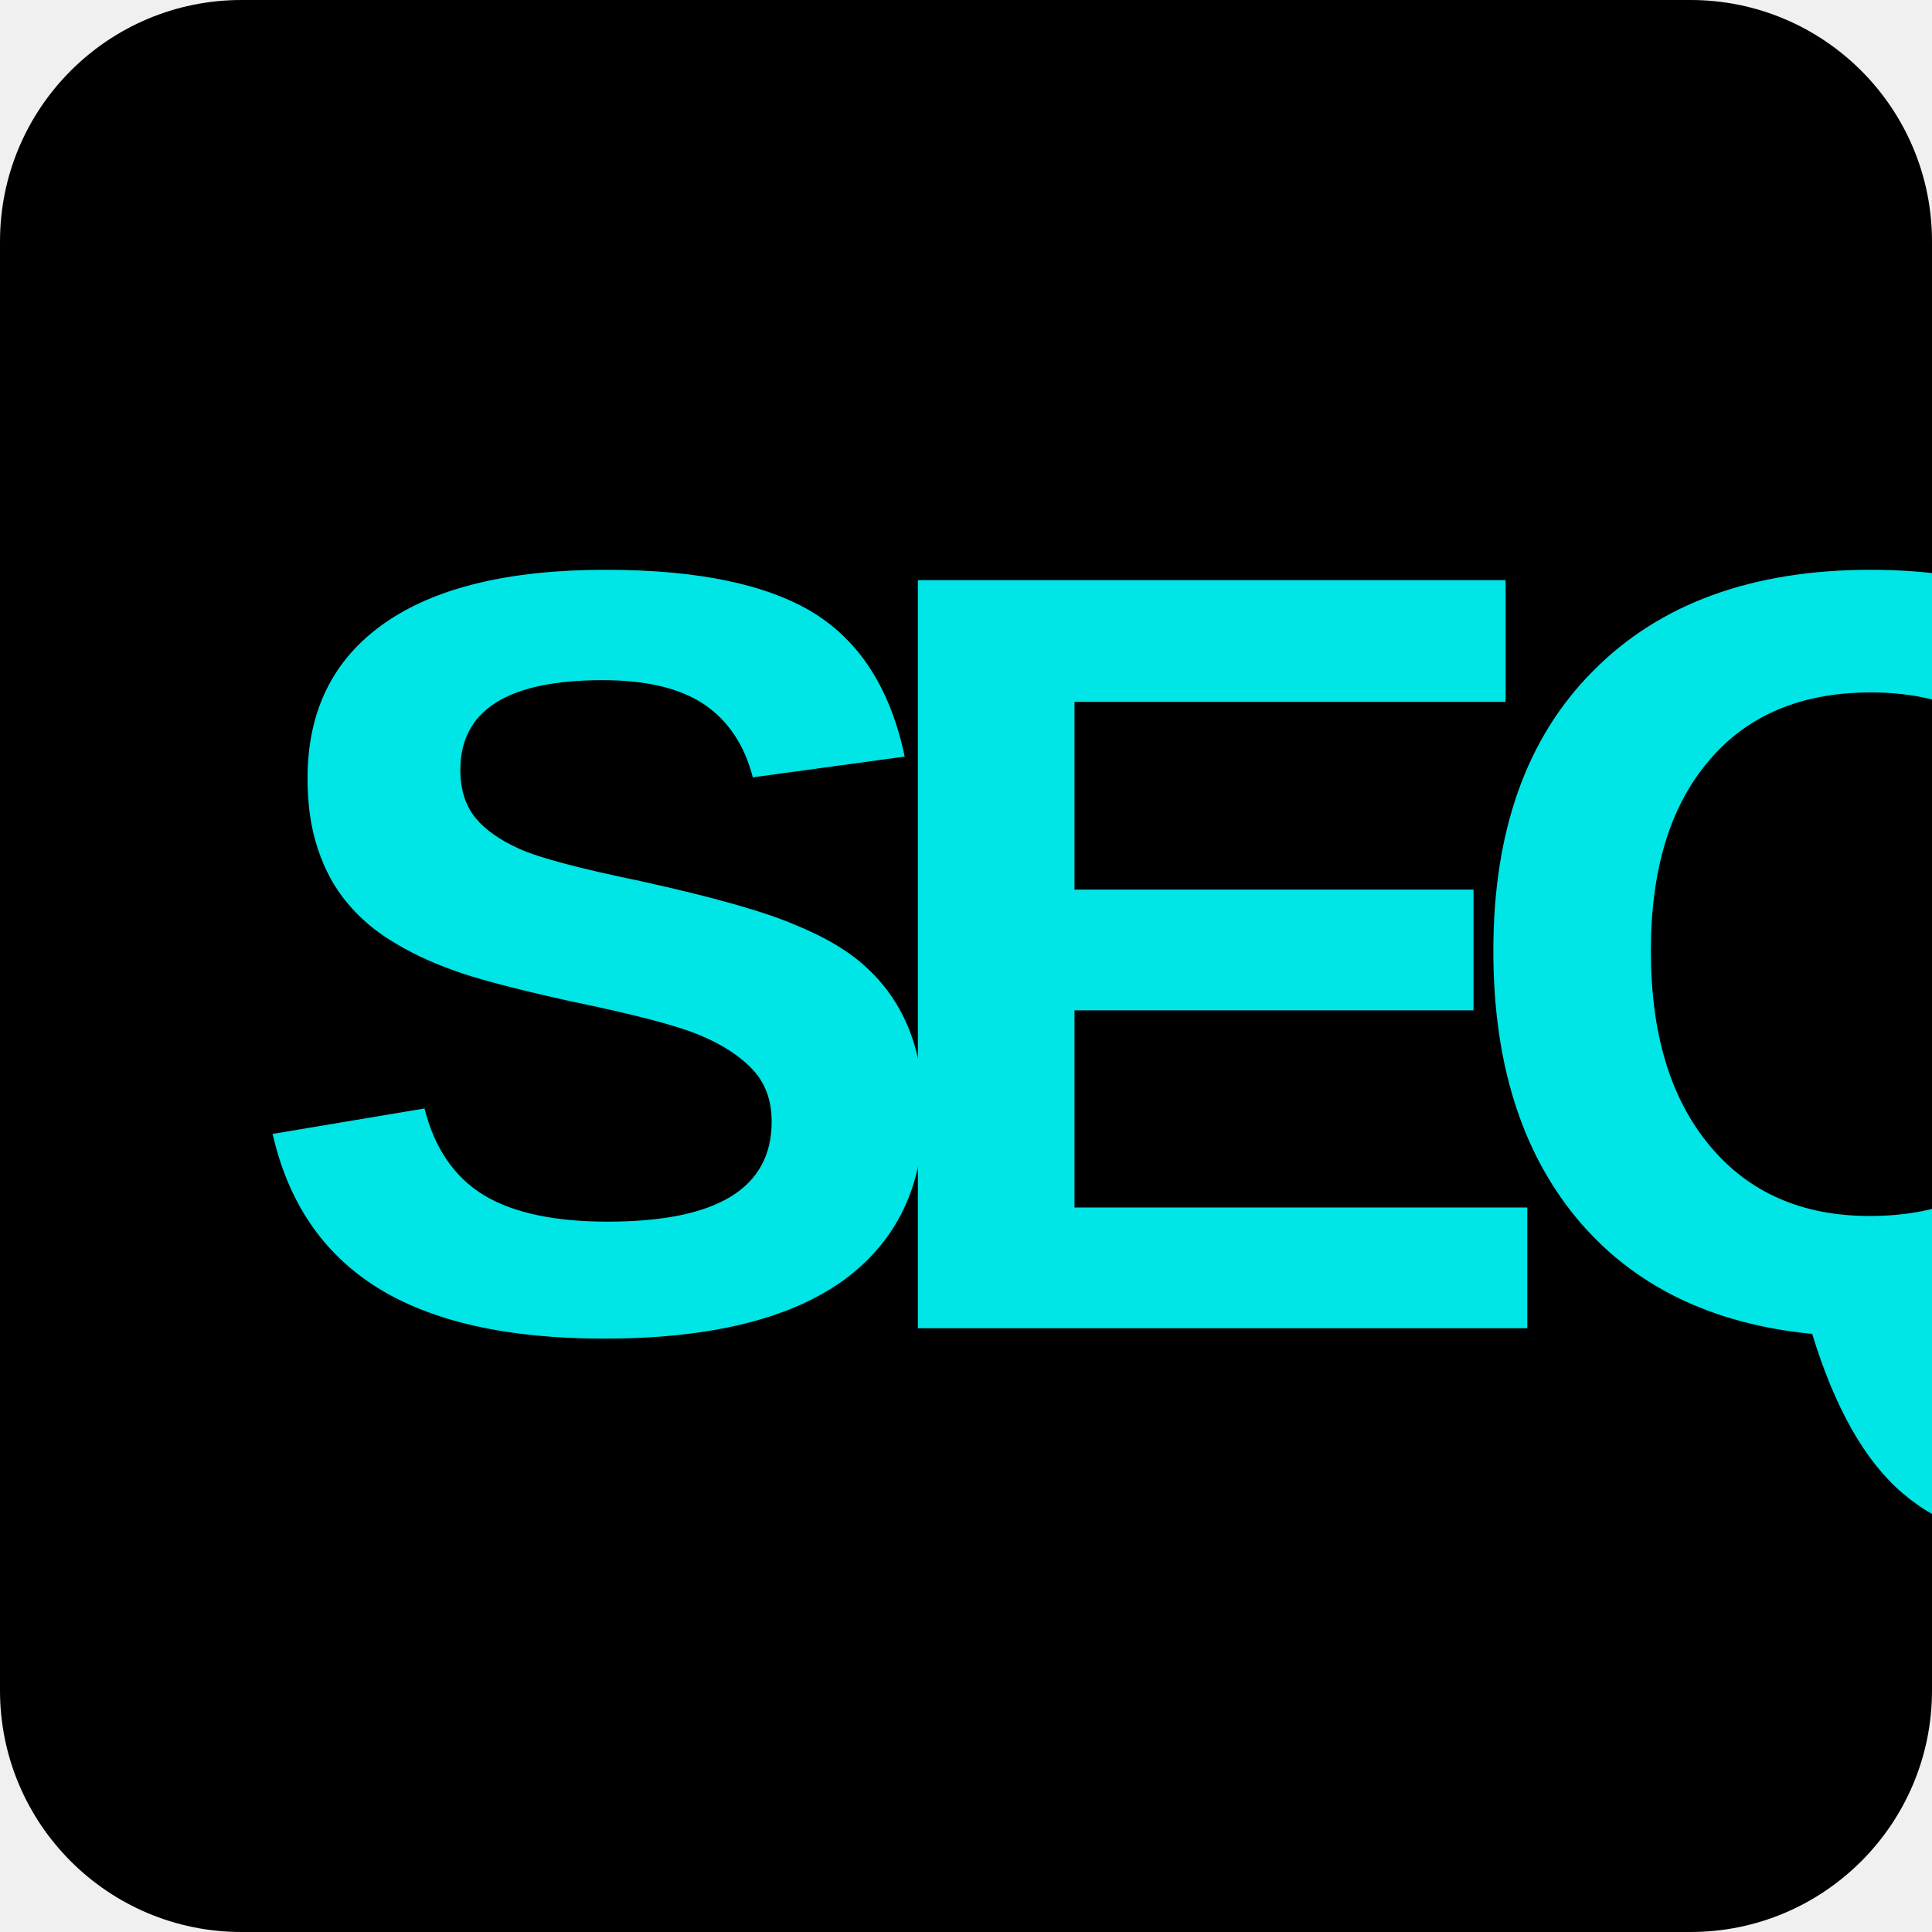
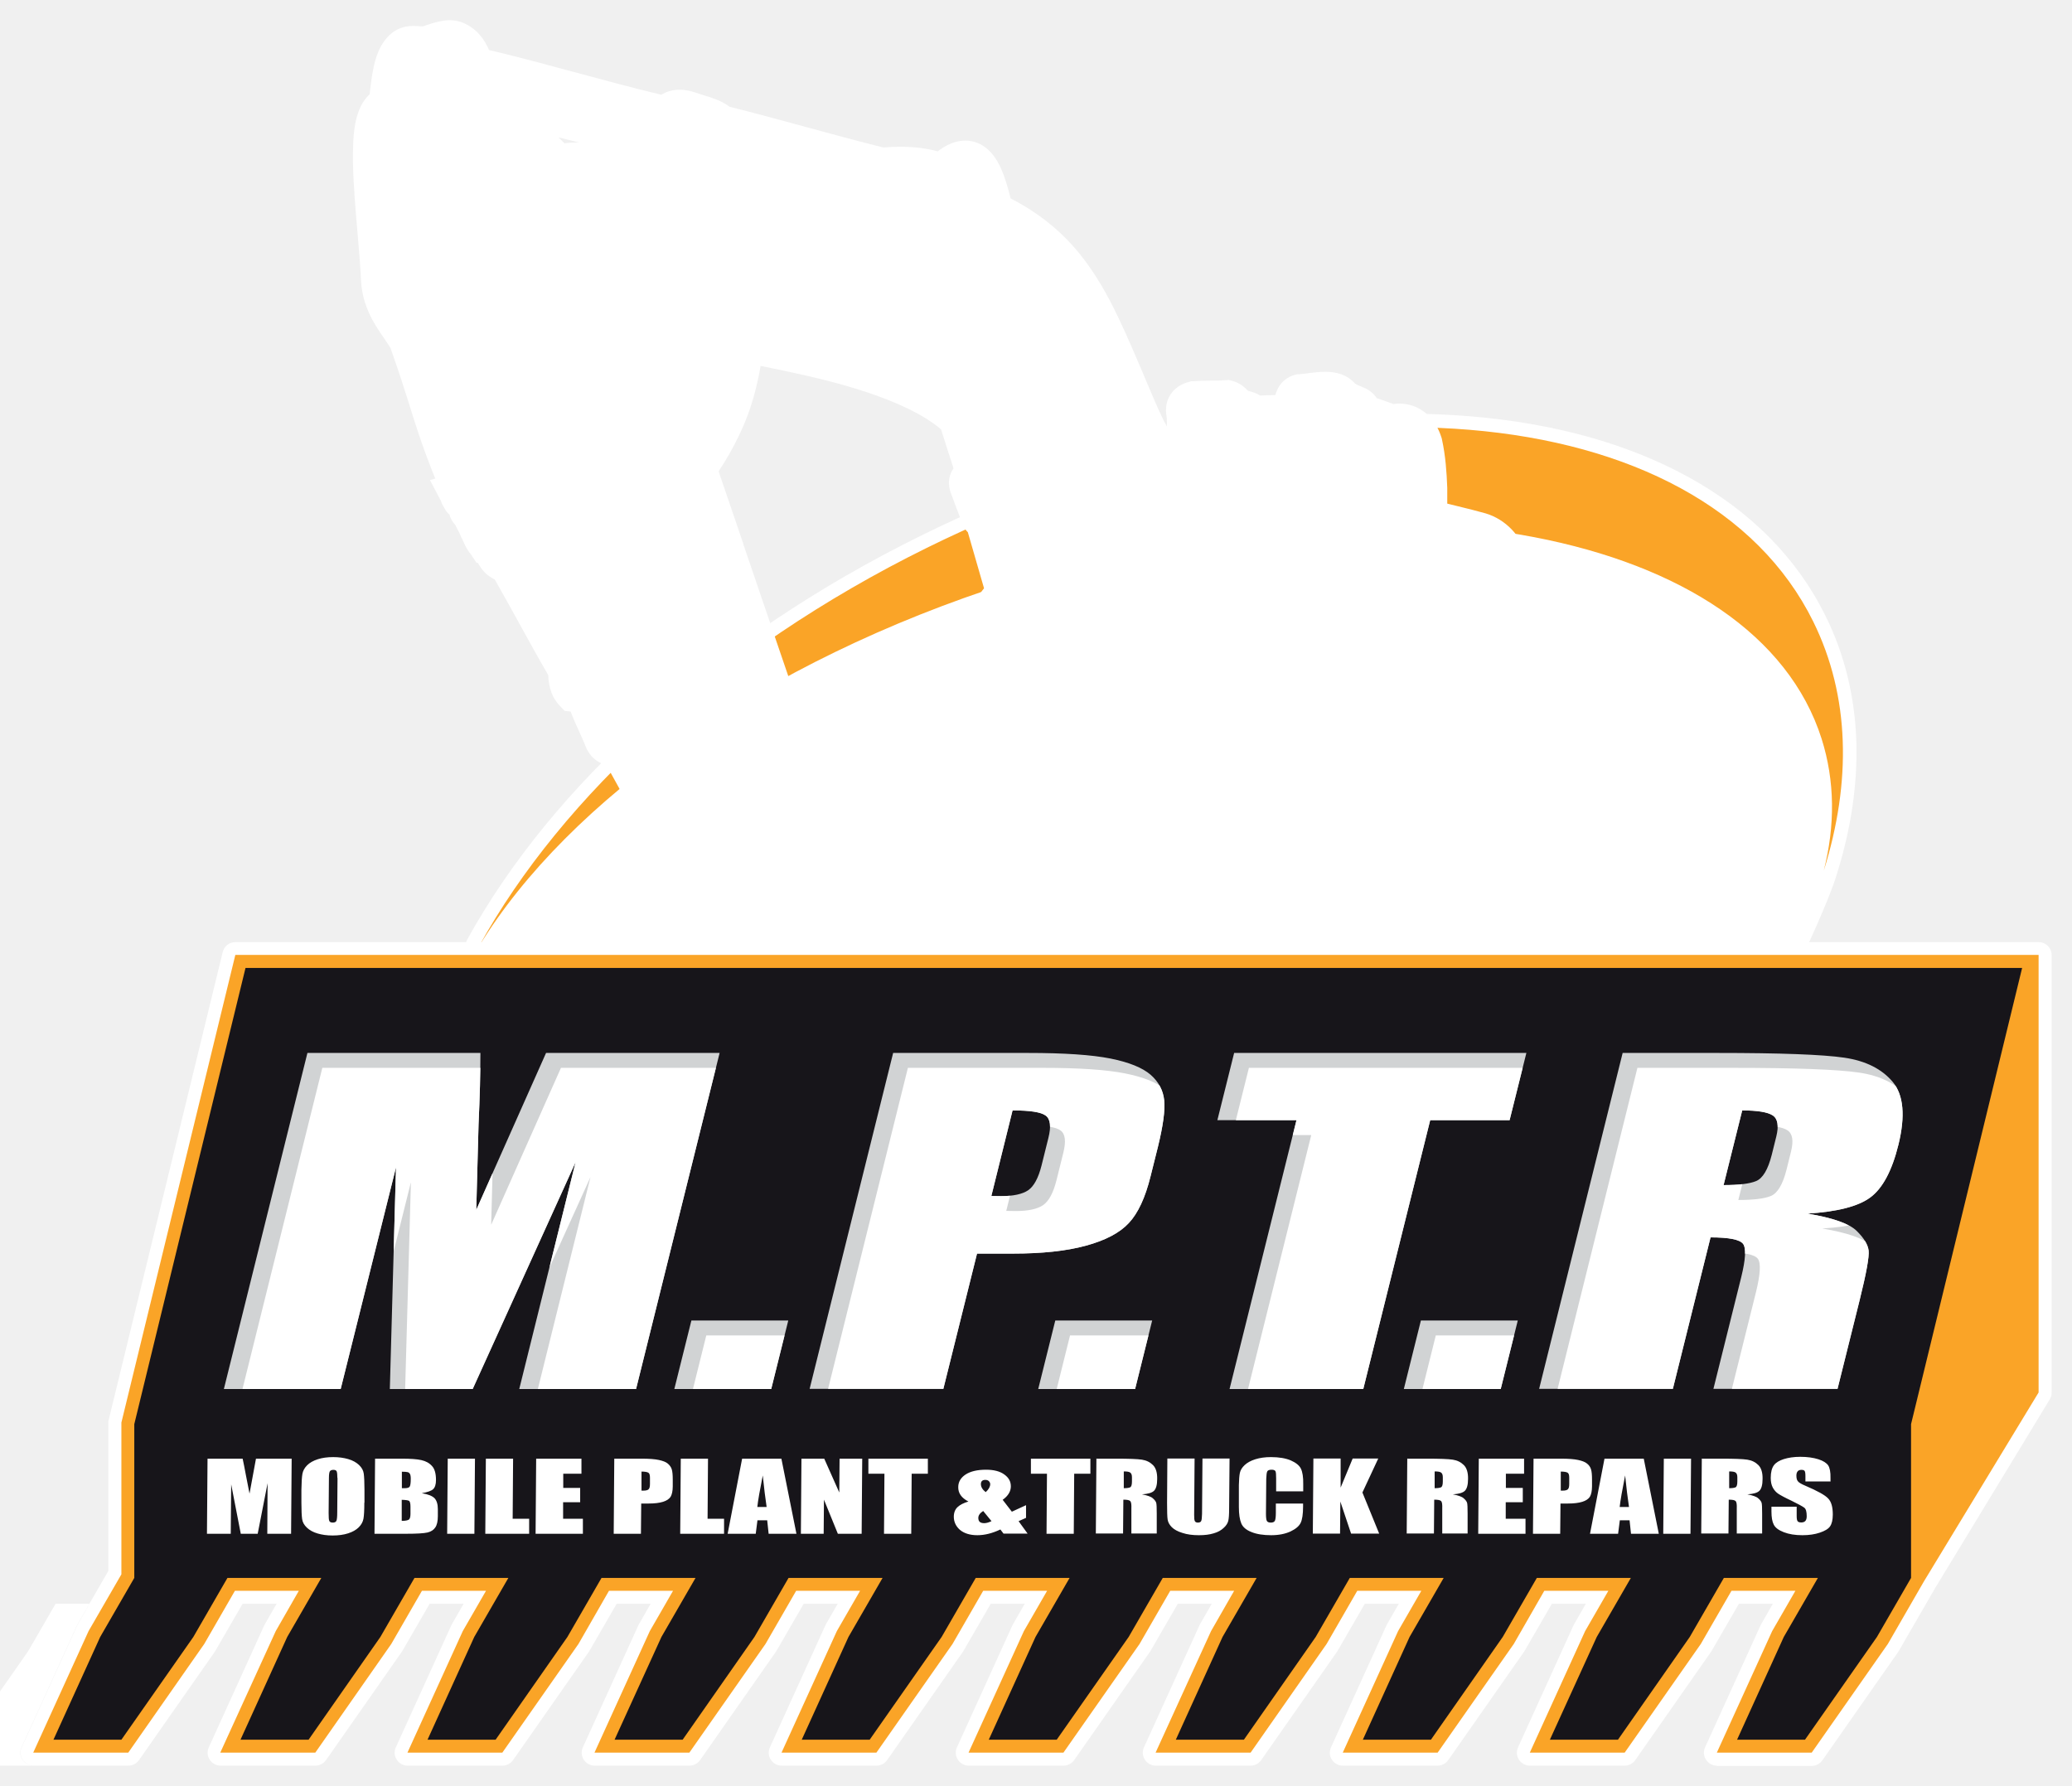
- <svg xmlns="http://www.w3.org/2000/svg" width="32" height="32" viewBox="0 0 32 32">
-   <rect width="32" height="32" rx="4" fill="#000000" />
-   <text x="4" y="22" font-size="18" font-family="Arial, sans-serif" font-weight="bold" fill="#00E5E5">S</text>
-   <text x="14" y="22" font-size="18" font-family="Arial, sans-serif" font-weight="bold" fill="#00E5E5">E</text>
-   <text x="24" y="22" font-size="18" font-family="Arial, sans-serif" font-weight="bold" fill="#00E5E5">Q</text>
+ <svg xmlns="http://www.w3.org/2000/svg" id="Layer_1" data-name="Layer 1" viewBox="0 0 144.57 124.61">
+   <defs>
+     <style>
+       .cls-1 {
+         fill: #c2c3c6;
+       }
+ 
+       .cls-1, .cls-2, .cls-3, .cls-4, .cls-5 {
+         fill-rule: evenodd;
+       }
+ 
+       .cls-6, .cls-2 {
+         fill: #fff;
+       }
+ 
+       .cls-7 {
+         fill: none;
+       }
+ 
+       .cls-3, .cls-8 {
+         fill: #17151a;
+       }
+ 
+       .cls-4 {
+         fill: #e0dede;
+       }
+ 
+       .cls-9 {
+         fill: #d1d3d4;
+       }
+ 
+       .cls-5, .cls-10 {
+         fill: #faa427;
+       }
+ 
+       .cls-11 {
+         clip-path: url(#clippath);
+       }
+     </style>
+     <clipPath id="clippath">
+       <path class="cls-7" d="M50.21,73.47l-5.83,23.45h-8.15l3.93-15.83-7.18,15.83h-5.78l.43-15.47-3.86,15.47h-8.15l5.83-23.45h12.07c0,1.41-.04,3.07-.13,4.99l-.16,5.96,4.87-10.95h12.13ZM55,92.14l-1.19,4.78h-6.76l1.19-4.78h6.76ZM62.33,73.47h9.39c2.54,0,4.46.13,5.76.39,1.3.26,2.23.64,2.8,1.13.56.49.88,1.09.95,1.79.07.7-.08,1.78-.44,3.25l-.51,2.04c-.37,1.5-.88,2.59-1.52,3.27-.64.69-1.64,1.21-3,1.58-1.35.37-3.05.55-5.09.55h-2.5l-2.35,9.44h-9.33l5.83-23.45ZM70.65,77.48l-1.48,5.97c.26,0,.49.01.68.01.86,0,1.49-.14,1.89-.41.4-.28.71-.85.93-1.72l.48-1.93c.2-.8.14-1.32-.19-1.56-.32-.24-1.09-.36-2.3-.36ZM80.39,92.14l-1.19,4.78h-6.76l1.19-4.78h6.76ZM106.5,73.47l-1.17,4.69h-5.54l-4.67,18.76h-9.33l4.67-18.76h-5.52l1.17-4.69h20.38ZM105.9,92.14l-1.19,4.78h-6.76l1.19-4.78h6.76ZM113.23,73.47h6.6c4.4,0,7.35.11,8.85.33,1.5.22,2.63.79,3.39,1.7.75.91.88,2.37.39,4.37-.45,1.83-1.11,3.05-1.96,3.68-.85.63-2.31,1-4.38,1.13,1.77.3,2.91.7,3.42,1.2.51.5.79.96.84,1.38.05.42-.16,1.58-.63,3.47l-1.54,6.18h-8.66l1.94-7.79c.31-1.26.35-2.03.13-2.33-.23-.3-.98-.45-2.27-.45l-2.63,10.57h-9.33l5.83-23.45ZM121.56,77.48l-1.3,5.21c1.05,0,1.81-.09,2.27-.28s.83-.8,1.09-1.83l.32-1.29c.18-.74.1-1.23-.25-1.46s-1.06-.35-2.14-.35Z" />
+     </clipPath>
+   </defs>
+   <g>
+     <path class="cls-2" d="M129.52,51.67c-.11-3.11-.83-6.04-2.15-8.7-2-4.05-5.24-7.32-9.65-9.73-4.2-2.29-9.28-3.7-15.1-4.19-5.77-.48-11.99-.03-18.47,1.35-6.7,1.42-13.39,3.77-19.9,6.98-7.13,3.52-13.55,7.82-19.08,12.79-5.36,4.82-9.58,9.98-12.55,15.35-.02.04-.04.07-.05.11,0,0,0,0,0,0-.15.28-.61,1.29-1.13,2.48h93.66c.66-1.26,2.6-5.5,3.05-7.08,1.02-3.23,1.47-6.38,1.37-9.38Z" />
+     <path class="cls-5" d="M70.46,40.65c26.67-8.48,52.03-3.6,56.64,10.9.93,2.94.95,6.05.15,9.2,1.94-6.18,1.83-12.18-.73-17.37-7.81-15.84-35.51-18.15-61.86-5.15-14.43,7.12-25.47,17.35-31.21,27.75,6.19-10.11,19.76-19.85,37-25.33Z" />
+   </g>
+   <path class="cls-2" d="M67.98,71.5l-.13-.03c-.06-.01-.12-.03-.18-.05-2.49-.21-5.02-.39-7.48-.57-2.61-.19-5.32-.39-7.98-.61h-.15s-.14-.05-.14-.05c-1.11-.31-2.26-1.63-3.98-3.95-.11-.01-.23-.02-.34-.02-.08,0-.15,0-.22,0l-.52.04-.44-.27c-.38-.23-.85-.57-1.17-1.14-.61-1.1-.19-2.26.14-2.94-.05-.69-.03-1.54.3-2.41l-3.37-6.1c-.46-.13-.98-.41-1.34-1.06l-.05-.09-.04-.1c-.15-.37-.31-.74-.49-1.13-.18-.4-.37-.82-.54-1.25l-.02-.05s-.02-.05-.02-.07l-.43-.05-.39-.42c-.1-.11-.19-.23-.27-.35-.21-.32-.34-.69-.42-1.14-.03-.15-.04-.3-.05-.44,0-.04,0-.1-.01-.15-.68-1.17-1.34-2.37-1.98-3.53-.57-1.03-1.16-2.1-1.75-3.14-.23-.11-.44-.25-.63-.42-.25-.24-.42-.5-.55-.74h-.09s-.4-.6-.4-.6c-.06-.06-.11-.13-.16-.21-.18-.26-.29-.51-.38-.71-.04-.1-.08-.18-.12-.25-.05-.1-.09-.2-.13-.3l-.3-.58c-.09-.09-.18-.21-.25-.34-.07-.13-.12-.25-.15-.37-.16-.14-.27-.3-.35-.45-.05-.08-.09-.17-.14-.25-.04-.08-.08-.16-.1-.25l-.77-1.46.37-.11c-.42-1.03-.82-2.09-1.2-3.24-.21-.63-.41-1.26-.6-1.88-.09-.3-.19-.59-.28-.88-.36-1.14-.71-2.16-1.04-3.1-.14-.23-.31-.48-.48-.73-.2-.28-.4-.58-.59-.9-.63-1.05-.94-2.04-.99-3.11-.05-1.07-.15-2.17-.24-3.24-.03-.4-.07-.79-.1-1.18h0c-.13-1.65-.27-3.33-.21-5,.03-.83.11-2.61,1.15-3.55.06-.55.13-1.13.24-1.7.16-.82.45-1.85,1.27-2.54.42-.35.93-.53,1.55-.53.16,0,.3.01.42.02.08,0,.16.01.22.01,0,0,0,0,.01,0,.08-.02.26-.08.37-.12.12-.04.24-.08.34-.11.31-.09.73-.2,1.17-.2.33,0,.63.06.91.17,1.02.42,1.55,1.25,1.83,1.91,2.03.48,4.06,1.03,6.02,1.56,1.96.53,3.99,1.08,6,1.56.38-.23.81-.35,1.27-.35.54,0,1.03.16,1.45.31.06.02.13.04.19.06.08.02.15.05.22.07.51.16,1.08.34,1.64.75,1.8.45,3.6.94,5.35,1.42,1.76.48,3.57.97,5.37,1.42.4-.03.79-.05,1.16-.05.99,0,1.87.11,2.64.32.54-.41,1.18-.75,1.92-.75.14,0,.28.01.42.04.86.16,1.54.77,2.03,1.81.31.67.53,1.43.71,2.18,1.8.93,3.28,2.08,4.51,3.5,1.38,1.6,2.33,3.39,2.99,4.78.68,1.42,1.3,2.89,1.9,4.31.24.57.48,1.13.72,1.69.18.41.37.82.56,1.22l.23.41c0-.25,0-.48-.02-.67-.23-1.15.41-2.15,1.58-2.44l.15-.04h.16c.39-.03.78-.04,1.15-.04.36,0,.7,0,1.03-.03l.27-.02.26.07c.54.15.88.48,1.08.69.26.06.56.16.86.33.3-.02.6-.02.89-.03.05,0,.1,0,.15,0,.28-.98.96-1.31,1.39-1.42l.15-.04h.15c.16-.02.32-.03.47-.05.07,0,.14-.02.22-.03.34-.04.72-.09,1.11-.09.86,0,1.52.25,2,.74l.02.02.04.05s.08.07.35.18c.08.03.15.06.23.1.4.15.73.41.95.75.14.05.28.1.43.15.25.09.49.17.74.26.13-.02.27-.03.41-.03.34,0,.68.06,1,.18.89.33,1.58,1.09,1.92,2.14l.03.09.02.09c.25,1.14.33,2.3.37,3.39v.03s0,.06,0,.06c0,.33,0,.67,0,1,.25.06.51.13.77.19.62.15,1.26.31,1.9.49,1.39.41,2.52,1.58,2.87,3l.08.31-.05.32c-.04.25-.02.59,0,.95,0,.14.02.28.03.42.94.62,1.82,1.51,2.34,2.39.67,1.12.86,2.33.58,3.49-.04.62-.01,1.26.02,1.95.03.63.06,1.28.03,1.94.07.14.16.33.22.57l.02.07.02.1c.09.6.19,2.12-.69,3.14-.18.21-.4.39-.64.52v.4c.3.19.62.4.92.67.94.87,1.22,2.04,1.36,2.95.14.92.21,1.95.21,3.06.01,3.62-.67,5.4-2.22,5.79l-.07.02-.1.02c-2.13.29-4.29.69-6.38,1.06-2.98.54-6.05,1.1-9.15,1.4-.88.08-1.72.13-2.56.13h0c-1.52,0-3.05-.14-4.69-.42l-.61-.11-.38-.49c-.21-.27-.47-.69-.67-1.16-.28-.21-.49-.51-.6-.86l-.02-.06-.02-.07c-.04-.17-.06-.33-.06-.47-.82.19-1.62.32-2.29.42-1.5.22-3.01.36-4.31.47-.45.04-.9.08-1.36.12-1.08.09-2.18.18-3.27.3-.8,1.73-2.07,2.91-3.58,3.29l-.27.07-.44-.04ZM51.87,37.99c1.53,4.48,3.09,9.09,4.66,13.66l.76-2.88.27-1.02h2.87s1.13-.02,1.13-.02l.03.14.2-.03c.39-.06.72-.09,1.03-.09.33,0,.66.03.98.1h.06c.08-.22.21-.45.39-.66.14-.16.3-.28.45-.38.01-.04.03-.08.04-.13,0-.28.04-.63.17-.98.29-.75.93-1.21,1.74-1.25.23-.03.46-.05.67-.05.16-1.32.62-2.48,1.34-3.35-.17-.59-.93-3.2-1.13-3.91-.15-.15-.25-.31-.32-.45l-.06-.12-.04-.12c-.12-.35-.26-.7-.39-1.04-.13-.35-.27-.72-.4-1.08l-.02-.06-.03-.1c-.13-.54-.04-1.07.26-1.49-.13-.39-.25-.79-.38-1.18-.16-.51-.33-1.02-.49-1.54-2.58-2.21-7.98-3.43-9.8-3.84-.96-.22-1.92-.41-2.79-.59-.12.72-.29,1.48-.54,2.35-.46,1.61-1.3,3.36-2.39,5.01.58,1.69,1.15,3.38,1.73,5.07ZM38.96,9.58c.14.14.29.28.43.42.35-.05.69-.06,1.01-.06-.23-.06-1.2-.29-1.45-.36Z" />
+   <g>
+     <path class="cls-6" d="M119.79,123.2c-.31,0-.59-.16-.76-.42-.17-.26-.19-.58-.06-.86l3.86-8.49s.03-.05.04-.08l.83-1.45h-2.37l-1.88,3.25s-.03.04-.04.07l-5.31,7.59c-.17.24-.45.39-.74.39h-6.62c-.31,0-.59-.16-.76-.42-.17-.26-.19-.58-.06-.86l3.86-8.49s.03-.05.04-.08l.83-1.45h-2.37l-1.88,3.25s-.03.04-.04.07l-5.31,7.59c-.17.24-.45.39-.74.39h-6.62c-.31,0-.59-.16-.76-.42-.17-.26-.19-.58-.06-.86l3.86-8.49s.03-.05.04-.08l.83-1.45h-2.37l-1.88,3.25s-.03.04-.04.07l-5.31,7.59c-.17.24-.45.39-.74.39h-6.62c-.31,0-.59-.16-.76-.42-.17-.26-.19-.58-.06-.86l3.86-8.49s.03-.05.04-.08l.83-1.45h-2.37l-1.88,3.25s-.03.04-.04.07l-5.31,7.59c-.17.24-.45.39-.74.39h-6.62c-.31,0-.59-.16-.76-.42-.17-.26-.19-.58-.06-.86l3.86-8.49s.03-.05.04-.08l.83-1.45h-2.37l-1.88,3.25s-.03.04-.04.07l-5.31,7.59c-.17.24-.45.39-.74.39h-6.62c-.31,0-.59-.16-.76-.42-.17-.26-.19-.58-.06-.86l3.86-8.49s.03-.05.04-.08l.83-1.45h-2.37l-1.88,3.25s-.03.04-.04.07l-5.31,7.59c-.17.24-.45.39-.74.39h-6.62c-.31,0-.59-.16-.76-.42-.17-.26-.19-.58-.06-.86l3.86-8.49s.03-.05.04-.08l.83-1.45h-2.37l-1.88,3.25s-.03.04-.04.07l-5.31,7.59c-.17.24-.45.39-.74.39h-6.62c-.31,0-.59-.16-.76-.42-.17-.26-.19-.58-.06-.86l3.86-8.49s.03-.05.04-.08l.83-1.45h-2.37l-1.88,3.25s-.03.04-.04.07l-5.31,7.59c-.17.24-.45.39-.74.39h-6.62c-.31,0-.59-.16-.76-.42-.17-.26-.19-.58-.06-.86l3.86-8.49s.03-.05.04-.08l.83-1.45h-2.37l-1.88,3.25s-.03.04-.04.07l-5.31,7.59c-.17.24-.45.39-.74.39h-6.62c-.31,0-.59-.16-.76-.42-.17-.26-.19-.58-.06-.86l3.86-8.49s.03-.05.04-.08l.83-1.45h-2.37l-1.88,3.25s-.03.04-.04.07l-5.31,7.59c-.17.24-.45.39-.74.39H2.32c-.31,0-.59-.16-.76-.42-.17-.26-.19-.58-.06-.86l3.86-8.49s.03-.05.04-.08l2.16-3.74v-10.35c0-.07,0-.14.03-.21l7.95-32.62c.1-.41.46-.69.88-.69h125.83c.5,0,.9.41.9.9v30.53c0,.17-.05.33-.13.47l-8,13.17-2.52,4.36s-.03.04-.04.07l-5.31,7.59c-.17.24-.45.39-.74.39h-6.62Z" />
+     <polygon class="cls-10" points="142.24 66.63 142.24 66.63 142.24 66.63 142.24 66.63 142.24 66.63 16.42 66.63 8.47 99.26 8.47 109.85 6.18 113.81 2.32 122.29 8.95 122.29 14.25 114.71 16.39 111 20.85 111 19.24 113.81 15.37 122.29 22 122.29 27.3 114.71 29.44 111 33.91 111 32.29 113.81 28.43 122.29 35.05 122.29 40.36 114.71 42.49 111 46.96 111 45.34 113.81 41.48 122.29 48.1 122.29 53.41 114.71 55.55 111 60.01 111 58.39 113.81 54.53 122.29 61.15 122.29 66.46 114.71 68.6 111 73.06 111 71.44 113.81 67.58 122.29 74.2 122.29 79.51 114.71 81.65 111 86.11 111 84.5 113.81 80.63 122.29 87.26 122.29 92.56 114.71 94.7 111 99.17 111 97.55 113.81 93.69 122.29 100.31 122.29 105.62 114.71 107.75 111 112.22 111 110.6 113.81 106.74 122.29 113.36 122.29 118.67 114.71 120.81 111 125.27 111 123.65 113.81 119.79 122.29 126.41 122.29 131.72 114.71 134.24 110.34 134.24 110.34 142.24 97.16 142.24 66.63" />
+     <polygon class="cls-8" points="17.13 67.54 9.37 99.37 9.37 110.1 9.37 110.1 6.99 114.22 3.73 121.39 8.47 121.39 13.49 114.22 15.87 110.1 22.42 110.1 20.04 114.22 16.78 121.39 21.53 121.39 26.54 114.22 28.92 110.1 35.47 110.1 33.09 114.22 29.83 121.39 34.58 121.39 39.59 114.22 41.97 110.1 48.53 110.1 46.15 114.22 42.88 121.39 47.63 121.39 52.64 114.22 55.02 110.1 61.58 110.1 59.2 114.22 55.94 121.39 60.68 121.39 65.7 114.22 68.08 110.1 74.63 110.1 72.25 114.22 68.99 121.39 73.73 121.39 78.75 114.22 81.13 110.1 87.68 110.1 85.3 114.22 82.04 121.39 86.79 121.39 91.8 114.22 94.18 110.1 100.73 110.1 98.35 114.22 95.09 121.39 99.84 121.39 104.85 114.22 107.23 110.1 113.79 110.1 111.41 114.22 108.14 121.39 112.89 121.39 117.9 114.22 120.28 110.1 126.84 110.1 124.46 114.22 121.2 121.39 125.94 121.39 130.96 114.22 133.34 110.1 133.34 110.1 133.34 99.37 141.09 67.54 17.13 67.54" />
+   </g>
+   <path class="cls-6" d="M20.35,101.78l-.04,5.24h-1.66l.02-3.53-.69,3.53h-1.18l-.67-3.45-.03,3.45h-1.66l.04-5.24h2.45c.07.31.14.69.22,1.11l.26,1.33.45-2.44h2.47ZM25.42,104.85c0,.53-.02.9-.06,1.12-.04.22-.15.42-.33.6-.18.18-.43.32-.74.42-.31.1-.67.15-1.08.15s-.74-.05-1.05-.14c-.31-.09-.56-.23-.75-.41-.19-.18-.3-.38-.33-.6-.03-.22-.05-.59-.05-1.13v-.9c.01-.53.03-.9.07-1.12.04-.22.15-.42.33-.6.18-.18.43-.32.74-.42.31-.1.67-.15,1.08-.15.39,0,.74.05,1.05.14.31.09.56.23.75.41.19.18.3.38.33.6.03.22.05.59.05,1.13v.9ZM23.54,103.13c0-.24-.02-.4-.05-.47-.04-.07-.11-.1-.23-.1-.1,0-.18.03-.23.08-.05.05-.08.22-.08.49l-.02,2.44c0,.3.01.49.05.56.03.07.11.11.24.11s.21-.04.25-.12c.04-.08.06-.28.06-.59l.02-2.41ZM26.15,101.78h1.89c.6,0,1.05.03,1.36.1s.55.2.74.41c.19.2.28.53.28.98,0,.31-.07.52-.2.64-.13.12-.4.21-.79.28.44.07.73.19.89.35.15.16.23.42.23.76v.49c0,.35-.06.62-.18.79-.11.17-.29.29-.54.35-.25.06-.75.09-1.51.09h-2.19l.04-5.24ZM28.03,104.66v1.46c.26,0,.43-.04.5-.09s.11-.19.11-.4v-.49c0-.22-.03-.36-.09-.41-.07-.05-.24-.07-.52-.08ZM28.04,102.68v1.16c.07,0,.14,0,.18,0,.19,0,.3-.03.36-.1.05-.07.08-.25.08-.56,0-.16-.02-.28-.06-.34-.04-.07-.1-.11-.16-.12-.07-.02-.2-.03-.39-.03ZM33.14,101.78l-.04,5.24h-1.9l.04-5.24h1.9ZM35.8,101.78l-.03,4.19h1.15v1.05h-3.06l.04-5.24h1.9ZM37.41,101.78h3.16v1.05h-1.27v.99s1.18,0,1.18,0v1h-1.19v1.15s1.38,0,1.38,0v1.05h-3.3l.04-5.24ZM42.87,101.78h1.91c.52,0,.91.03,1.19.09.28.06.49.14.62.25s.23.24.28.4c.05.16.07.4.07.73v.46c0,.33-.06.58-.15.73-.1.15-.27.27-.53.35-.26.08-.59.12-1.01.12h-.51l-.02,2.11h-1.9l.04-5.24ZM44.76,102.68v1.33s.09,0,.13,0c.17,0,.3-.03.36-.09.07-.06.1-.19.1-.38v-.43c0-.18-.03-.3-.11-.35-.08-.05-.24-.08-.49-.08ZM49.4,101.78l-.03,4.19h1.15v1.05h-3.06l.04-5.24h1.9ZM54.52,101.78l1.05,5.24h-1.94l-.1-.94h-.68l-.12.94h-1.96l1.01-5.24h2.74ZM53.49,105.15c-.09-.59-.18-1.33-.27-2.2-.2,1-.33,1.74-.38,2.2h.65ZM60.16,101.78l-.04,5.24h-1.66l-.97-2.38-.02,2.38h-1.59l.04-5.24h1.59l1.05,2.36.02-2.36h1.59ZM64.74,101.78v1.05h-1.13l-.03,4.19h-1.9l.03-4.19h-1.12v-1.05h4.15ZM71.59,105.03v.88s-.52.23-.52.23l.63.87h-1.68l-.22-.29c-.57.27-1.1.4-1.61.4s-.93-.13-1.22-.38c-.28-.25-.42-.56-.42-.91,0-.28.09-.51.26-.67.17-.16.42-.29.76-.39-.48-.25-.72-.58-.71-1.01,0-.36.18-.66.52-.88.34-.22.82-.33,1.42-.33.54,0,.97.11,1.27.33.31.22.46.49.46.83,0,.35-.19.67-.57.94l.64.83,1-.46ZM69.18,106.14l-.58-.71c-.23.15-.34.31-.34.48,0,.12.03.22.1.28s.17.09.31.09c.15,0,.32-.05.51-.14ZM68.78,104.11c.21-.19.31-.38.31-.55,0-.08-.03-.14-.09-.21-.06-.06-.14-.09-.25-.09-.1,0-.17.02-.23.07-.05.05-.08.12-.08.22,0,.2.11.39.33.56ZM76.08,101.78v1.05h-1.13l-.03,4.19h-1.9l.03-4.19h-1.12v-1.05h4.15ZM76.52,101.78h1.34c.89,0,1.5.02,1.82.07.32.05.57.18.77.38.2.2.3.53.29.97,0,.41-.08.68-.22.82-.14.14-.42.22-.84.25.37.07.63.16.75.27.13.11.21.22.24.31.03.09.04.35.04.77v1.38h-1.77v-1.74c.01-.28-.01-.45-.08-.52-.06-.07-.22-.1-.48-.1l-.02,2.36h-1.9l.04-5.24ZM78.41,102.68v1.16c.2,0,.35-.02.44-.06.09-.04.13-.18.13-.41v-.29c0-.17-.04-.27-.12-.33s-.23-.08-.45-.08ZM85.79,101.78l-.03,3.5c0,.4-.02.68-.06.84-.04.16-.14.33-.32.49-.18.17-.41.3-.7.38-.29.09-.63.13-1.03.13-.44,0-.82-.05-1.15-.16-.33-.1-.58-.24-.74-.4s-.26-.34-.29-.53-.04-.57-.04-1.16l.02-3.1h1.9l-.03,3.93c0,.23.01.37.05.44.03.06.1.1.21.1.12,0,.2-.04.23-.11.04-.07.05-.24.06-.5l.03-3.86h1.9ZM90.94,104.06h-1.9v-.91c0-.26-.01-.43-.05-.5-.04-.07-.13-.1-.27-.1-.16,0-.26.04-.3.12-.04.08-.06.25-.07.52l-.02,2.43c0,.25.02.42.06.5s.14.12.28.12.23-.04.28-.12c.04-.08.07-.26.07-.55v-.66h1.9v.2c0,.54-.06.93-.17,1.15-.11.23-.35.43-.71.6-.37.17-.82.26-1.35.26s-1.01-.07-1.37-.22c-.36-.14-.6-.34-.71-.6s-.17-.64-.17-1.15v-1.53c.01-.38.03-.66.07-.85.04-.19.15-.37.33-.54.18-.17.43-.31.75-.41.32-.1.68-.15,1.09-.15.56,0,1.02.08,1.38.23.36.16.6.35.71.58.11.23.17.59.16,1.08v.5ZM96.16,101.78l-1.1,2.36,1.17,2.87h-1.96l-.75-2.24-.02,2.24h-1.9l.04-5.24h1.9v2.03s.84-2.03.84-2.03h1.78ZM98.21,101.78h1.34c.89,0,1.5.02,1.82.07.32.05.57.18.77.38.2.2.3.53.29.97,0,.41-.08.68-.22.82-.14.14-.42.22-.84.25.37.07.63.16.75.27.13.11.21.22.24.31.03.09.04.35.04.77v1.38h-1.77v-1.74c.01-.28-.01-.45-.08-.52-.06-.07-.22-.1-.48-.1l-.02,2.36h-1.9l.04-5.24ZM100.1,102.68v1.16c.2,0,.35-.02.44-.06.09-.04.13-.18.13-.41v-.29c0-.17-.04-.27-.12-.33s-.23-.08-.45-.08ZM103.18,101.78h3.16v1.05h-1.27v.99s1.18,0,1.18,0v1h-1.19v1.15s1.38,0,1.38,0v1.05h-3.3l.04-5.24ZM107.01,101.78h1.91c.52,0,.91.03,1.19.09.28.06.49.14.62.25.14.11.23.24.28.4.05.16.07.4.07.73v.46c0,.33-.06.58-.15.73-.1.15-.27.27-.53.35-.26.08-.59.12-1.01.12h-.51l-.02,2.11h-1.9l.04-5.24ZM108.9,102.68v1.33s.09,0,.13,0c.17,0,.3-.03.36-.09.07-.06.1-.19.1-.38v-.43c0-.18-.03-.3-.11-.35-.08-.05-.24-.08-.49-.08ZM114.69,101.78l1.05,5.24h-1.94l-.1-.94h-.68l-.12.94h-1.96l1.01-5.24h2.74ZM113.66,105.15c-.09-.59-.18-1.33-.27-2.2-.2,1-.33,1.74-.38,2.2h.65ZM117.99,101.78l-.04,5.24h-1.9l.04-5.24h1.9ZM118.76,101.78h1.34c.89,0,1.5.02,1.82.07.32.05.57.18.77.38s.3.53.29.97c0,.41-.08.68-.22.82-.14.14-.42.22-.84.25.37.07.63.16.75.27.13.11.21.22.24.31.03.09.04.35.04.77v1.38h-1.77v-1.74c.01-.28-.01-.45-.08-.52-.06-.07-.22-.1-.48-.1l-.02,2.36h-1.9l.04-5.24ZM120.65,102.68v1.16c.2,0,.35-.02.44-.06.09-.04.13-.18.13-.41v-.29c0-.17-.04-.27-.12-.33s-.23-.08-.45-.08ZM127.73,103.37h-1.76v-.39c0-.18-.02-.3-.06-.35s-.12-.07-.22-.07c-.11,0-.2.03-.26.1-.06.07-.09.17-.09.3,0,.17.03.31.1.39.06.09.24.2.53.32.84.36,1.37.65,1.59.89.22.23.32.6.32,1.12,0,.37-.07.65-.19.82-.12.18-.36.32-.71.44-.35.12-.76.18-1.22.18-.51,0-.94-.07-1.3-.21-.36-.14-.59-.31-.7-.53-.11-.21-.16-.52-.16-.91v-.34h1.76v.64c0,.2.02.32.07.38s.14.08.26.08.22-.04.28-.11c.06-.07.09-.18.09-.32,0-.31-.05-.51-.17-.6-.12-.09-.41-.25-.88-.48-.47-.22-.78-.39-.93-.49-.15-.1-.28-.24-.38-.42-.1-.18-.15-.41-.15-.69,0-.4.08-.69.22-.88.14-.19.38-.33.69-.43.32-.1.7-.16,1.15-.16.49,0,.91.06,1.26.17.35.11.57.26.69.43.11.17.17.47.16.88v.21Z" />
+   <g class="cls-11">
+     <rect class="cls-9" x="13.2" y="71.54" width="124.43" height="27.83" />
+     <path class="cls-6" d="M51.25,74.51l-5.83,23.45h-8.15l3.93-15.83-7.18,15.83h-5.78l.43-15.47-3.86,15.47h-8.15l5.83-23.45h12.07c0,1.41-.04,3.07-.13,4.99l-.16,5.96,4.87-10.95h12.13ZM56.04,93.18l-1.19,4.78h-6.76l1.19-4.78h6.76ZM63.36,74.51h9.39c2.54,0,4.46.13,5.76.39,1.3.26,2.23.64,2.8,1.13.56.49.88,1.09.95,1.79.07.7-.08,1.78-.44,3.25l-.51,2.04c-.37,1.5-.88,2.59-1.52,3.27-.64.69-1.64,1.21-3,1.58-1.35.37-3.05.55-5.09.55h-2.5l-2.35,9.44h-9.33l5.83-23.45ZM71.69,78.52l-1.48,5.97c.26,0,.49.01.68.01.86,0,1.49-.14,1.89-.41.4-.28.71-.85.93-1.72l.48-1.93c.2-.8.14-1.32-.19-1.56-.32-.24-1.09-.36-2.3-.36ZM81.42,93.18l-1.19,4.78h-6.76l1.19-4.78h6.76ZM107.53,74.51l-1.17,4.69h-5.54l-4.67,18.76h-9.33l4.67-18.76h-5.52l1.17-4.69h20.38ZM106.94,93.18l-1.19,4.78h-6.76l1.19-4.78h6.76ZM114.26,74.51h6.6c4.4,0,7.35.11,8.85.33,1.5.22,2.63.79,3.39,1.7.75.91.88,2.37.39,4.37-.45,1.83-1.11,3.05-1.96,3.68-.85.63-2.31,1-4.38,1.13,1.77.3,2.91.7,3.42,1.2.51.5.79.96.84,1.38.05.42-.16,1.58-.63,3.47l-1.54,6.18h-8.66l1.94-7.79c.31-1.26.35-2.03.13-2.33-.23-.3-.98-.45-2.27-.45l-2.63,10.57h-9.33l5.83-23.45ZM122.59,78.52l-1.3,5.21c1.05,0,1.81-.09,2.27-.28s.83-.8,1.09-1.83l.32-1.29c.18-.74.1-1.23-.25-1.46s-1.06-.35-2.14-.35Z" />
+   </g>
</svg>
